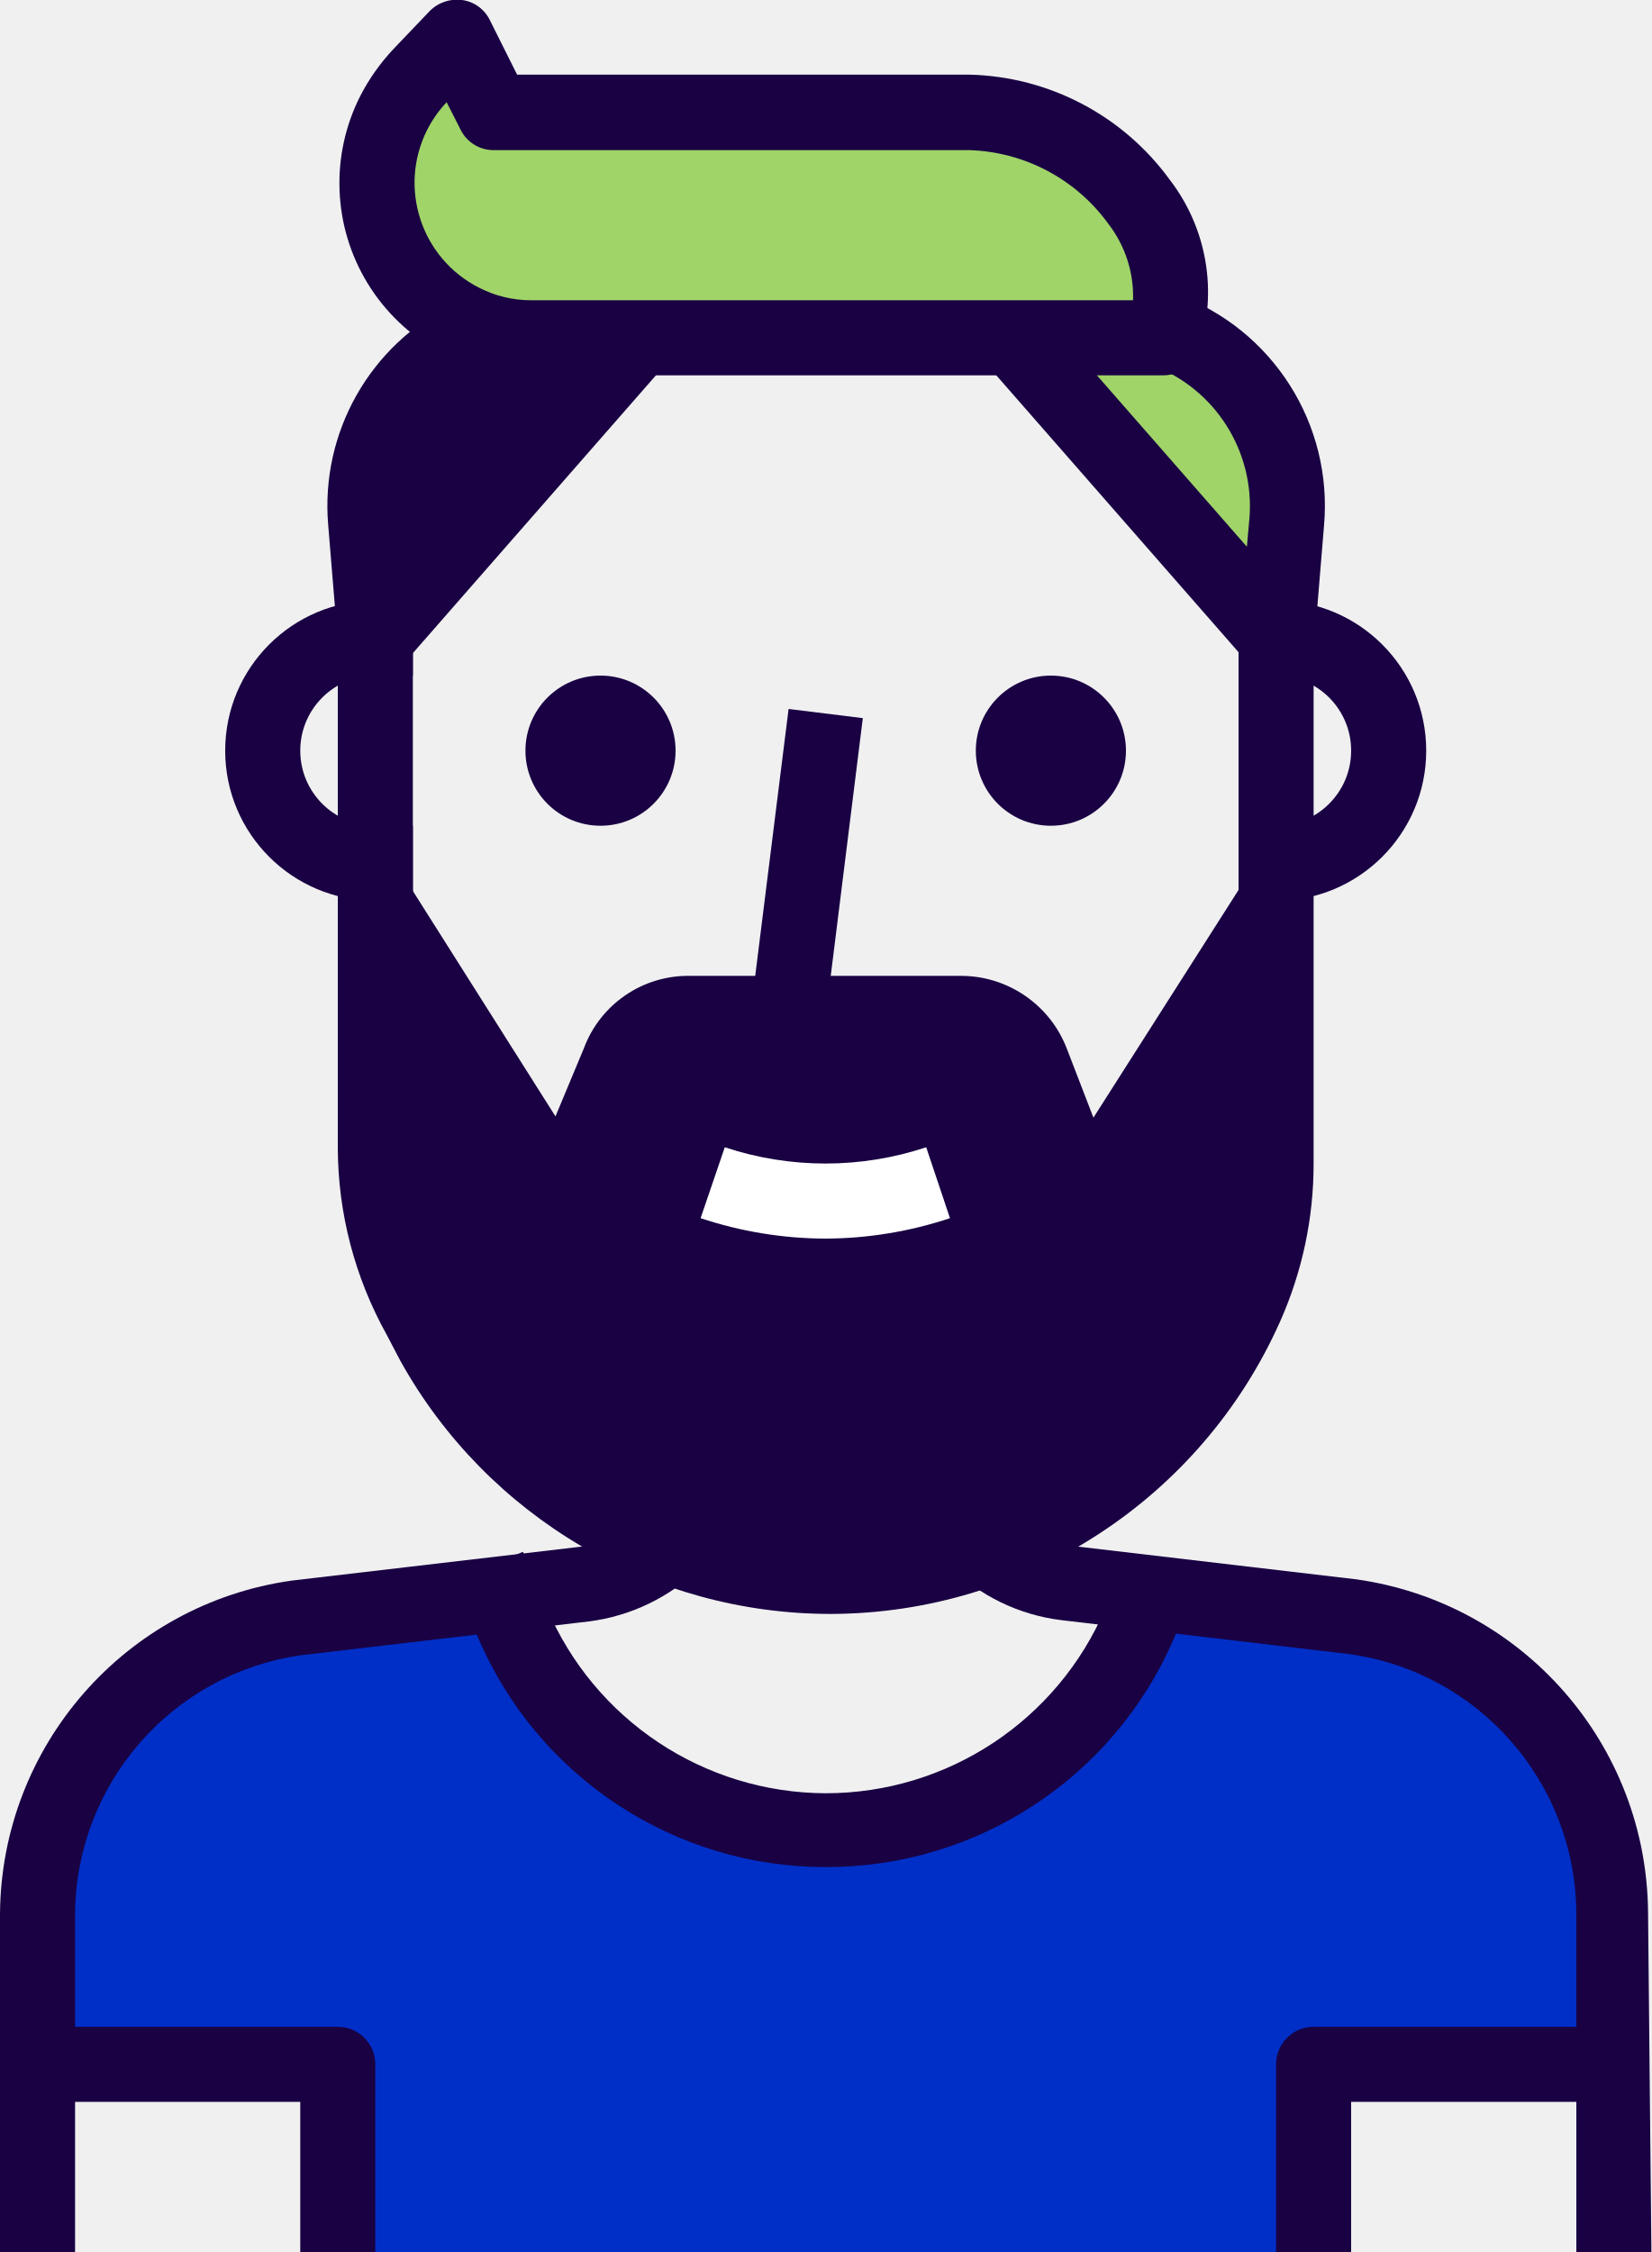
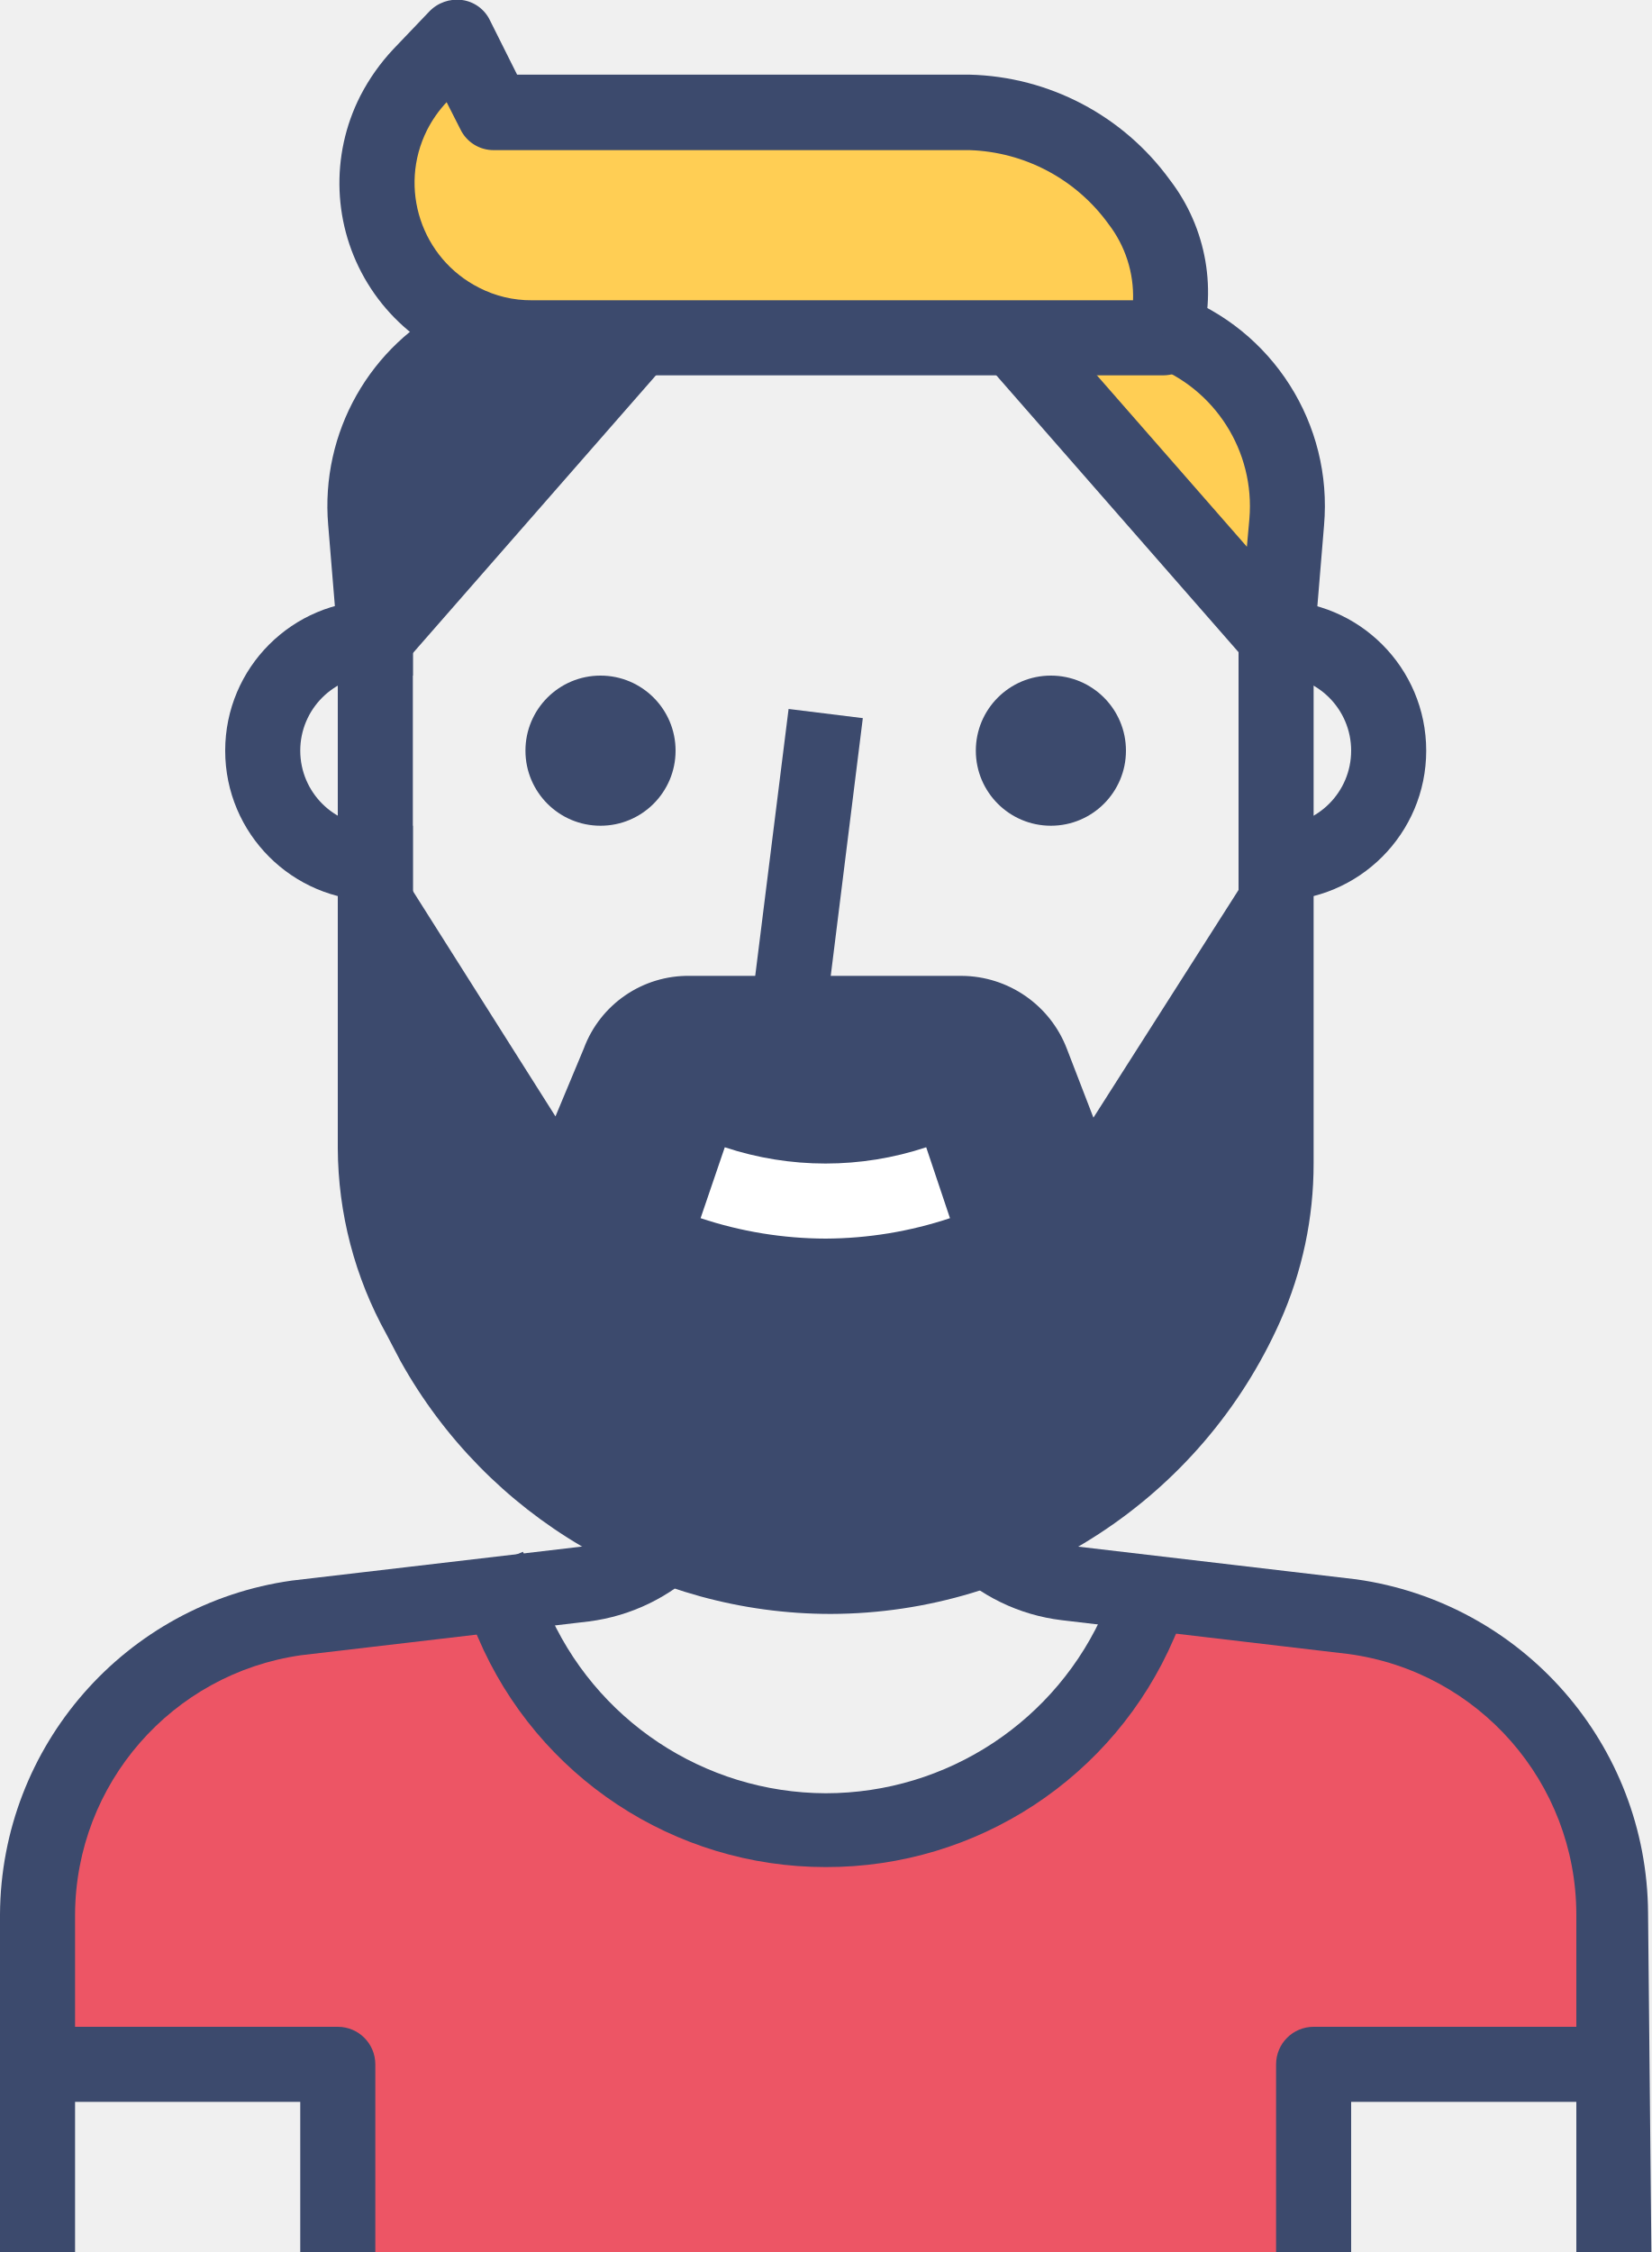
<svg xmlns="http://www.w3.org/2000/svg" viewBox="0 0 39.6 54">
  <defs>
-     <style>.cls-1{fill:#a0d468;}.cls-2{fill:#190143;}.cls-3{fill:#002fc7;}.cls-4{fill:#fff;}</style>
+     <style>.cls-1{fill:#ffce54;}.cls-2{fill:#3c4a6d;}.cls-3{fill:#ed5565;}.cls-4{fill:#fff;}</style>
  </defs>
  <g id="Layer_2" data-name="Layer 2">
    <g id="Layer_1-2" data-name="Layer 1">
      <path class="cls-1" d="M27.14,8.1H12.74a3.72,3.72,0,0,1-1.66-.4h0a3.71,3.71,0,0,1-1-5.9l.85-.9.9,1.8H23.25c2.8,0,5.55,2.74,4.65,5.4Z" />
      <path class="cls-1" d="M27.9,8.1a4.26,4.26,0,0,1,2.93,4.42L30.6,15.3,24.3,8.1Z" />
      <path class="cls-2" d="M15.3,8.1,9,15.3l-.23-2.78c-.17-2,1.37-3.6,2.93-4.42Z" />
      <path class="cls-2" d="M27,27.29a.9.9,0,0,1-1.6-.16l-.64-1.67a1.81,1.81,0,0,0-1.7-1.16H16.54a1.79,1.79,0,0,0-1.68,1.16l-.64,1.67a.9.9,0,0,1-1.6.16l-3.6-6v6.24a8.42,8.42,0,0,0,1.05,4.07l.33.59a10.91,10.91,0,0,0,19.5-.9h0a8.24,8.24,0,0,0,.7-3.39V21.69Z" />
      <path class="cls-3" d="M32.45,38.76l-4.82-.56-.31.71a8.18,8.18,0,0,1-15,0L12,38.2l-4.82.56A7.2,7.2,0,0,0,.9,45.9V54h.84V49.5H8.1V54H31.5V49.5h7.2V45.9A7.2,7.2,0,0,0,32.45,38.76Z" />
      <circle class="cls-2" cx="14.4" cy="18" r="1.8" />
      <circle class="cls-2" cx="25.2" cy="18" r="1.8" />
      <path class="cls-2" d="M19.8,25.2h-.9a.9.9,0,0,1-.89-1l.9-7.2,1.78.22-.89,7.15Z" />
      <path class="cls-2" d="M19.92,38.7A11.81,11.81,0,0,1,9.6,32.63L9.27,32A9.27,9.27,0,0,1,8.1,27.53V14.4H9.9V27.53a7.44,7.44,0,0,0,.94,3.63l.33.59A10,10,0,0,0,29.06,31a7.45,7.45,0,0,0,.64-3.05V14.4h1.8V27.9a9.29,9.29,0,0,1-.8,3.78A11.83,11.83,0,0,1,19.92,38.7Z" />
      <path class="cls-4" d="M19.8,29.7a9.56,9.56,0,0,1-3-.49l.58-1.7a7.67,7.67,0,0,0,4.83,0l.57,1.7A9.56,9.56,0,0,1,19.8,29.7Z" />
      <path class="cls-2" d="M26.22,28.61a1.93,1.93,0,0,1-.74-.16,1.79,1.79,0,0,1-.94-1l-.64-1.66a.9.9,0,0,0-.84-.58H16.54a.87.87,0,0,0-.86.58L15,27.45a1.8,1.8,0,0,1-3.2.32l-3.6-5.69,1.52-1,3.6,5.69L14,25.14a2.67,2.67,0,0,1,2.55-1.74h6.51a2.72,2.72,0,0,1,2.52,1.74l.64,1.66,3.62-5.68,1.52,1-3.62,5.69a1.83,1.83,0,0,1-.88.72A1.77,1.77,0,0,1,26.22,28.61Z" />
      <path class="cls-2" d="M27.9,9H12.74a4.61,4.61,0,0,1-4.1-6.7,4.93,4.93,0,0,1,.8-1.13l.85-.89A.92.92,0,0,1,11.08,0a.87.87,0,0,1,.67.49l.65,1.3H23.25a6.12,6.12,0,0,1,4.8,2.52,4.42,4.42,0,0,1,.7,4.07A.9.9,0,0,1,27.9,9ZM10.71,2.45a2.88,2.88,0,0,0-.47.67A2.82,2.82,0,0,0,11.49,6.9a2.72,2.72,0,0,0,1.26.3H27.17a2.84,2.84,0,0,0-.59-1.83A4.28,4.28,0,0,0,23.25,3.6H11.84a.88.88,0,0,1-.8-.5Z" />
      <path class="cls-2" d="M30.6,16.2a.92.92,0,0,1-.68-.31l-6.3-7.2L25,7.51l4.9,5.6.06-.67a3.61,3.61,0,0,0-2.35-3.69l.62-1.69a5.4,5.4,0,0,1,3.52,5.54l-.23,2.78a.92.92,0,0,1-.62.78A.9.9,0,0,1,30.6,16.2Z" />
      <path class="cls-2" d="M9,16.2a.69.69,0,0,1-.28-.05.89.89,0,0,1-.62-.77l-.23-2.79a5.39,5.39,0,0,1,3-5.3l.8,1.62a3.57,3.57,0,0,0-2,3.53l.06.67,4.9-5.6L16,8.69l-6.3,7.2A.92.92,0,0,1,9,16.2Z" />
      <path class="cls-2" d="M1.8,54H0V45.9a8.13,8.13,0,0,1,7-8l6.91-.81a2.72,2.72,0,0,0,1.62-.8l1.28,1.28a4.66,4.66,0,0,1-2.69,1.31l-6.9.81A6.31,6.31,0,0,0,1.8,45.9Z" />
      <path class="cls-2" d="M19.8,44.77h0a9.06,9.06,0,0,1-8.34-5.51l-.58-1.34,1.66-.71.57,1.34A7.29,7.29,0,0,0,19.8,43h0a7.29,7.29,0,0,0,6.7-4.42l.57-1.34,1.66.71-.58,1.34A9.07,9.07,0,0,1,19.8,44.77Z" />
      <path class="cls-2" d="M9,54H7.2V50.4H.9V48.6H8.1a.9.9,0,0,1,.9.9Z" />
      <path class="cls-2" d="M39.6,54H37.8V45.9a6.31,6.31,0,0,0-5.47-6.24l-6.87-.81a4.6,4.6,0,0,1-2.7-1.31L24,36.27a2.76,2.76,0,0,0,1.63.79l6.89.81a8.13,8.13,0,0,1,7,8Z" />
      <path class="cls-2" d="M32.4,54H30.6V49.5a.9.9,0,0,1,.9-.9h7.2v1.8H32.4Z" />
      <path class="cls-2" d="M30.6,21.6h-.9V19.8h.9a1.8,1.8,0,0,0,0-3.6h-.9V14.4h.9a3.6,3.6,0,1,1,0,7.2Z" />
      <path class="cls-2" d="M9.9,21.6H9a3.6,3.6,0,1,1,0-7.2h.9v1.8H9a1.8,1.8,0,1,0,0,3.6h.9Z" />
    </g>
  </g>
</svg>
